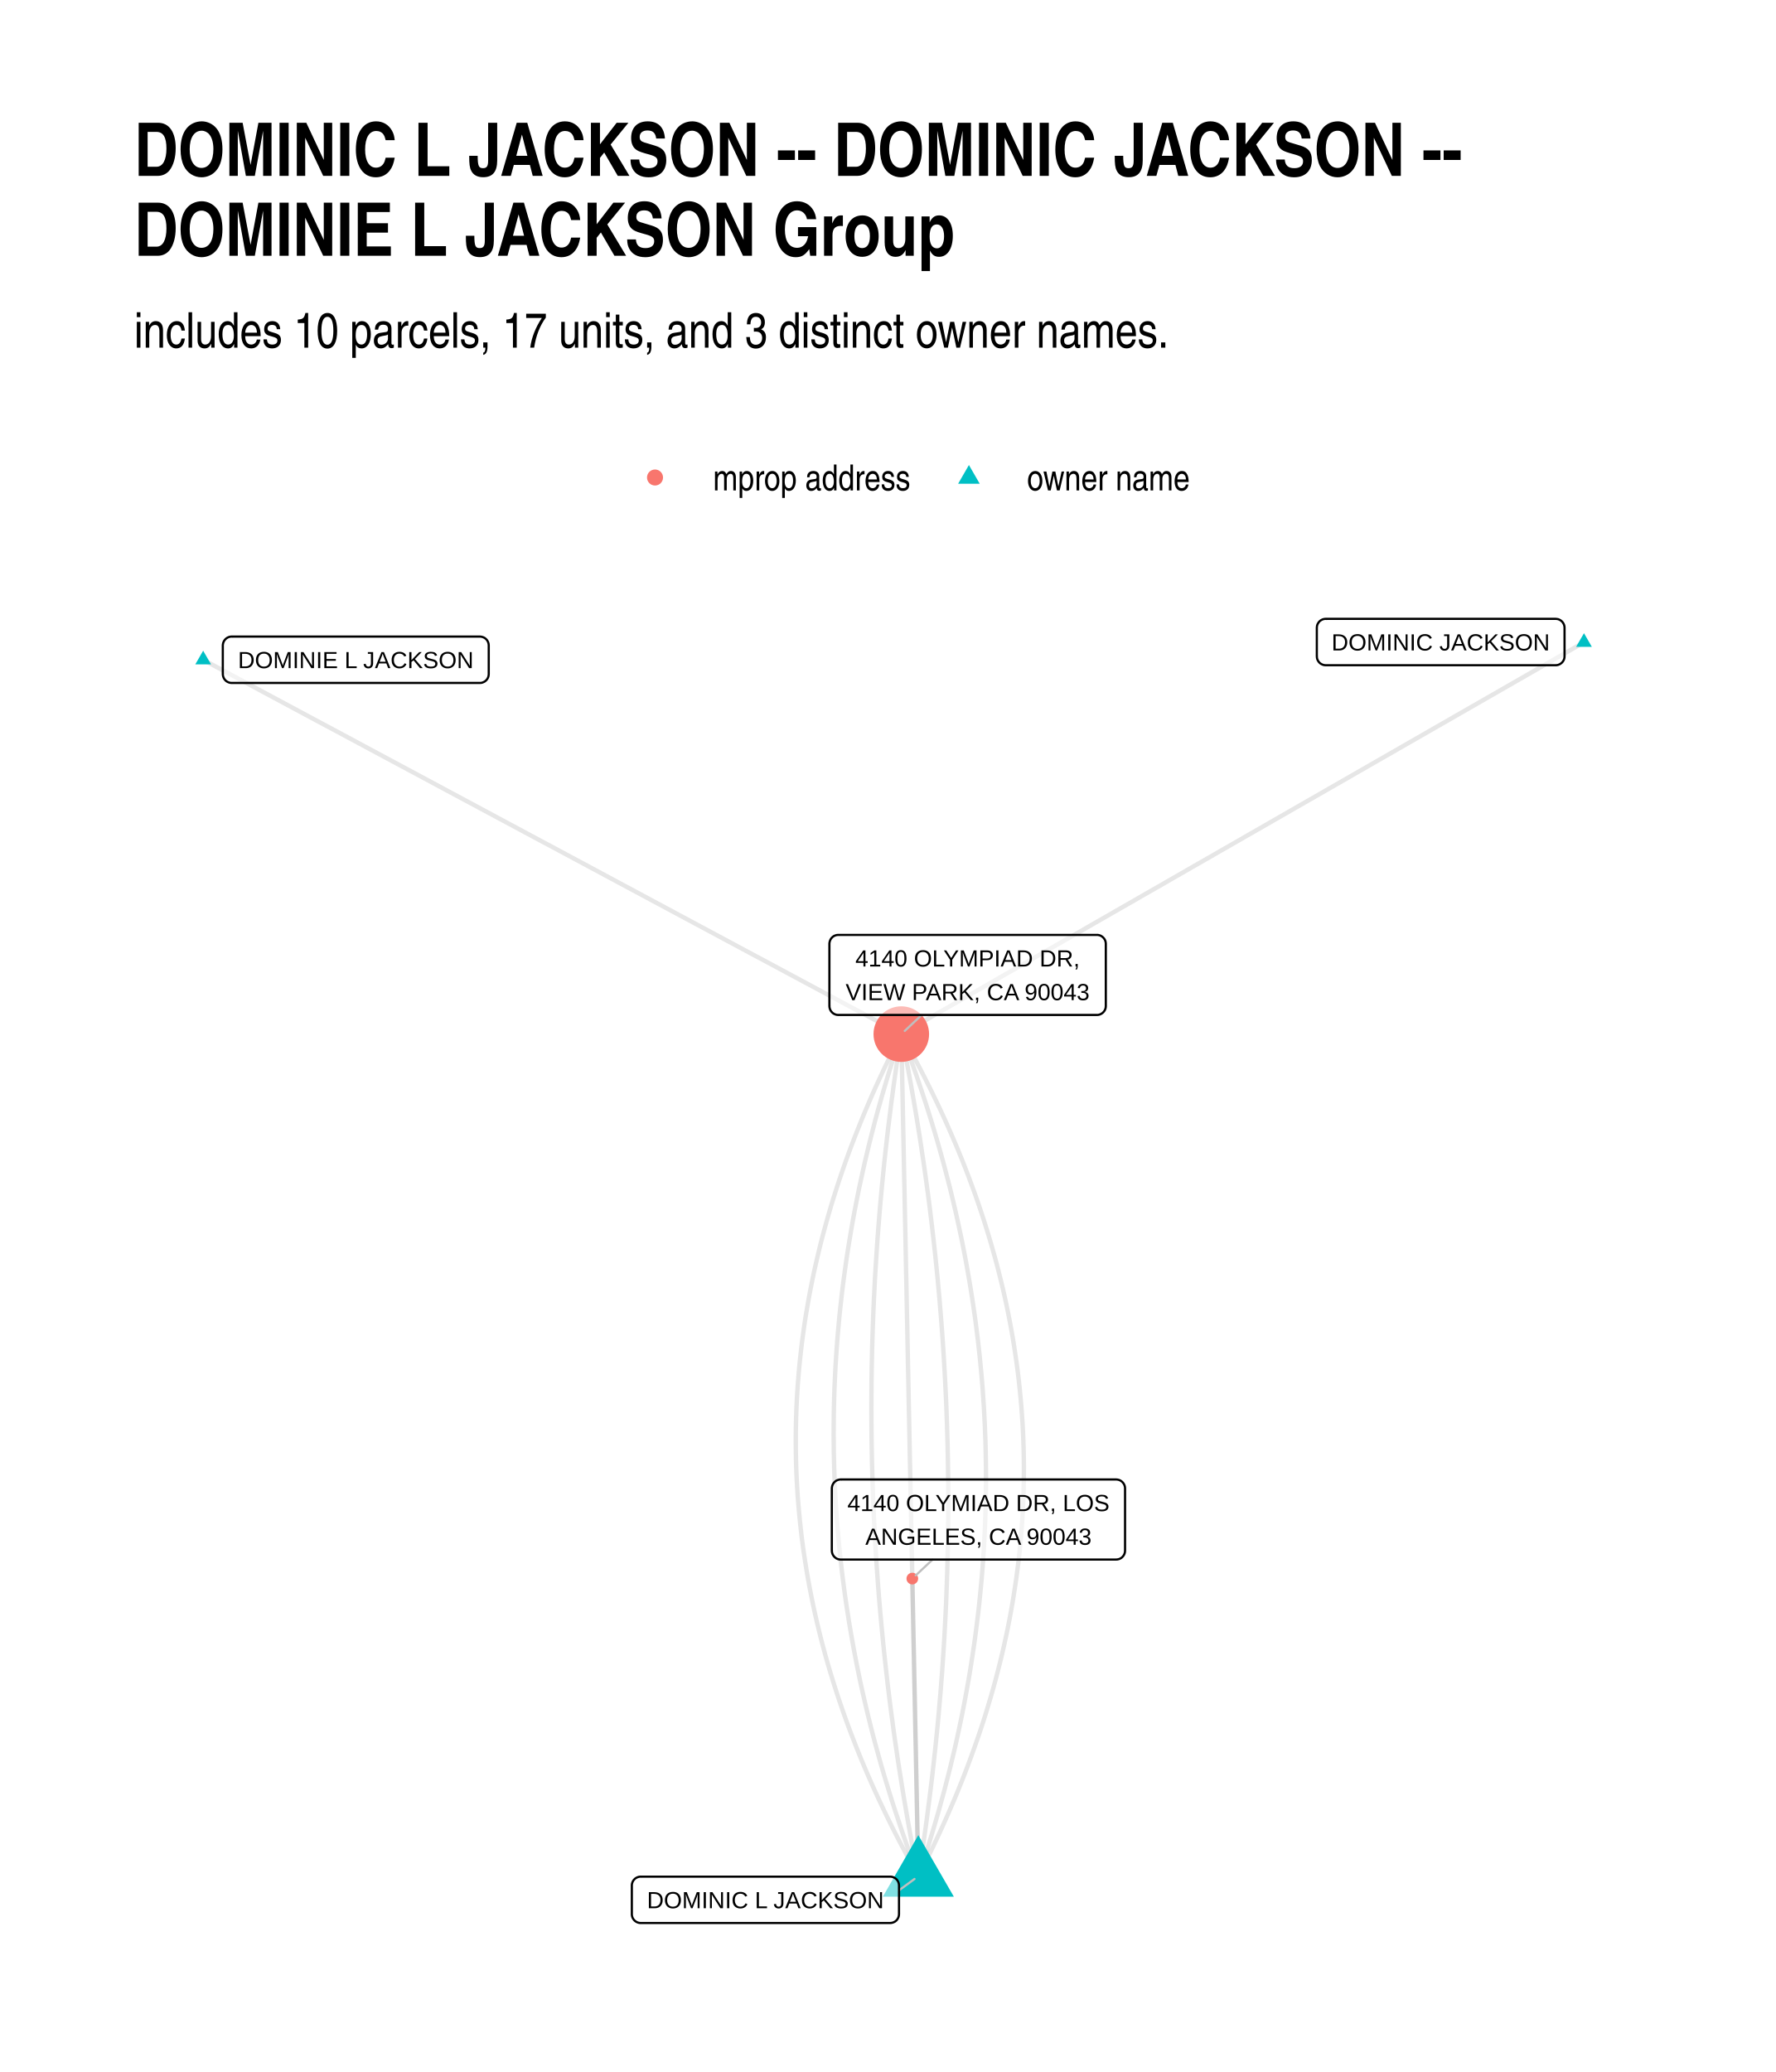
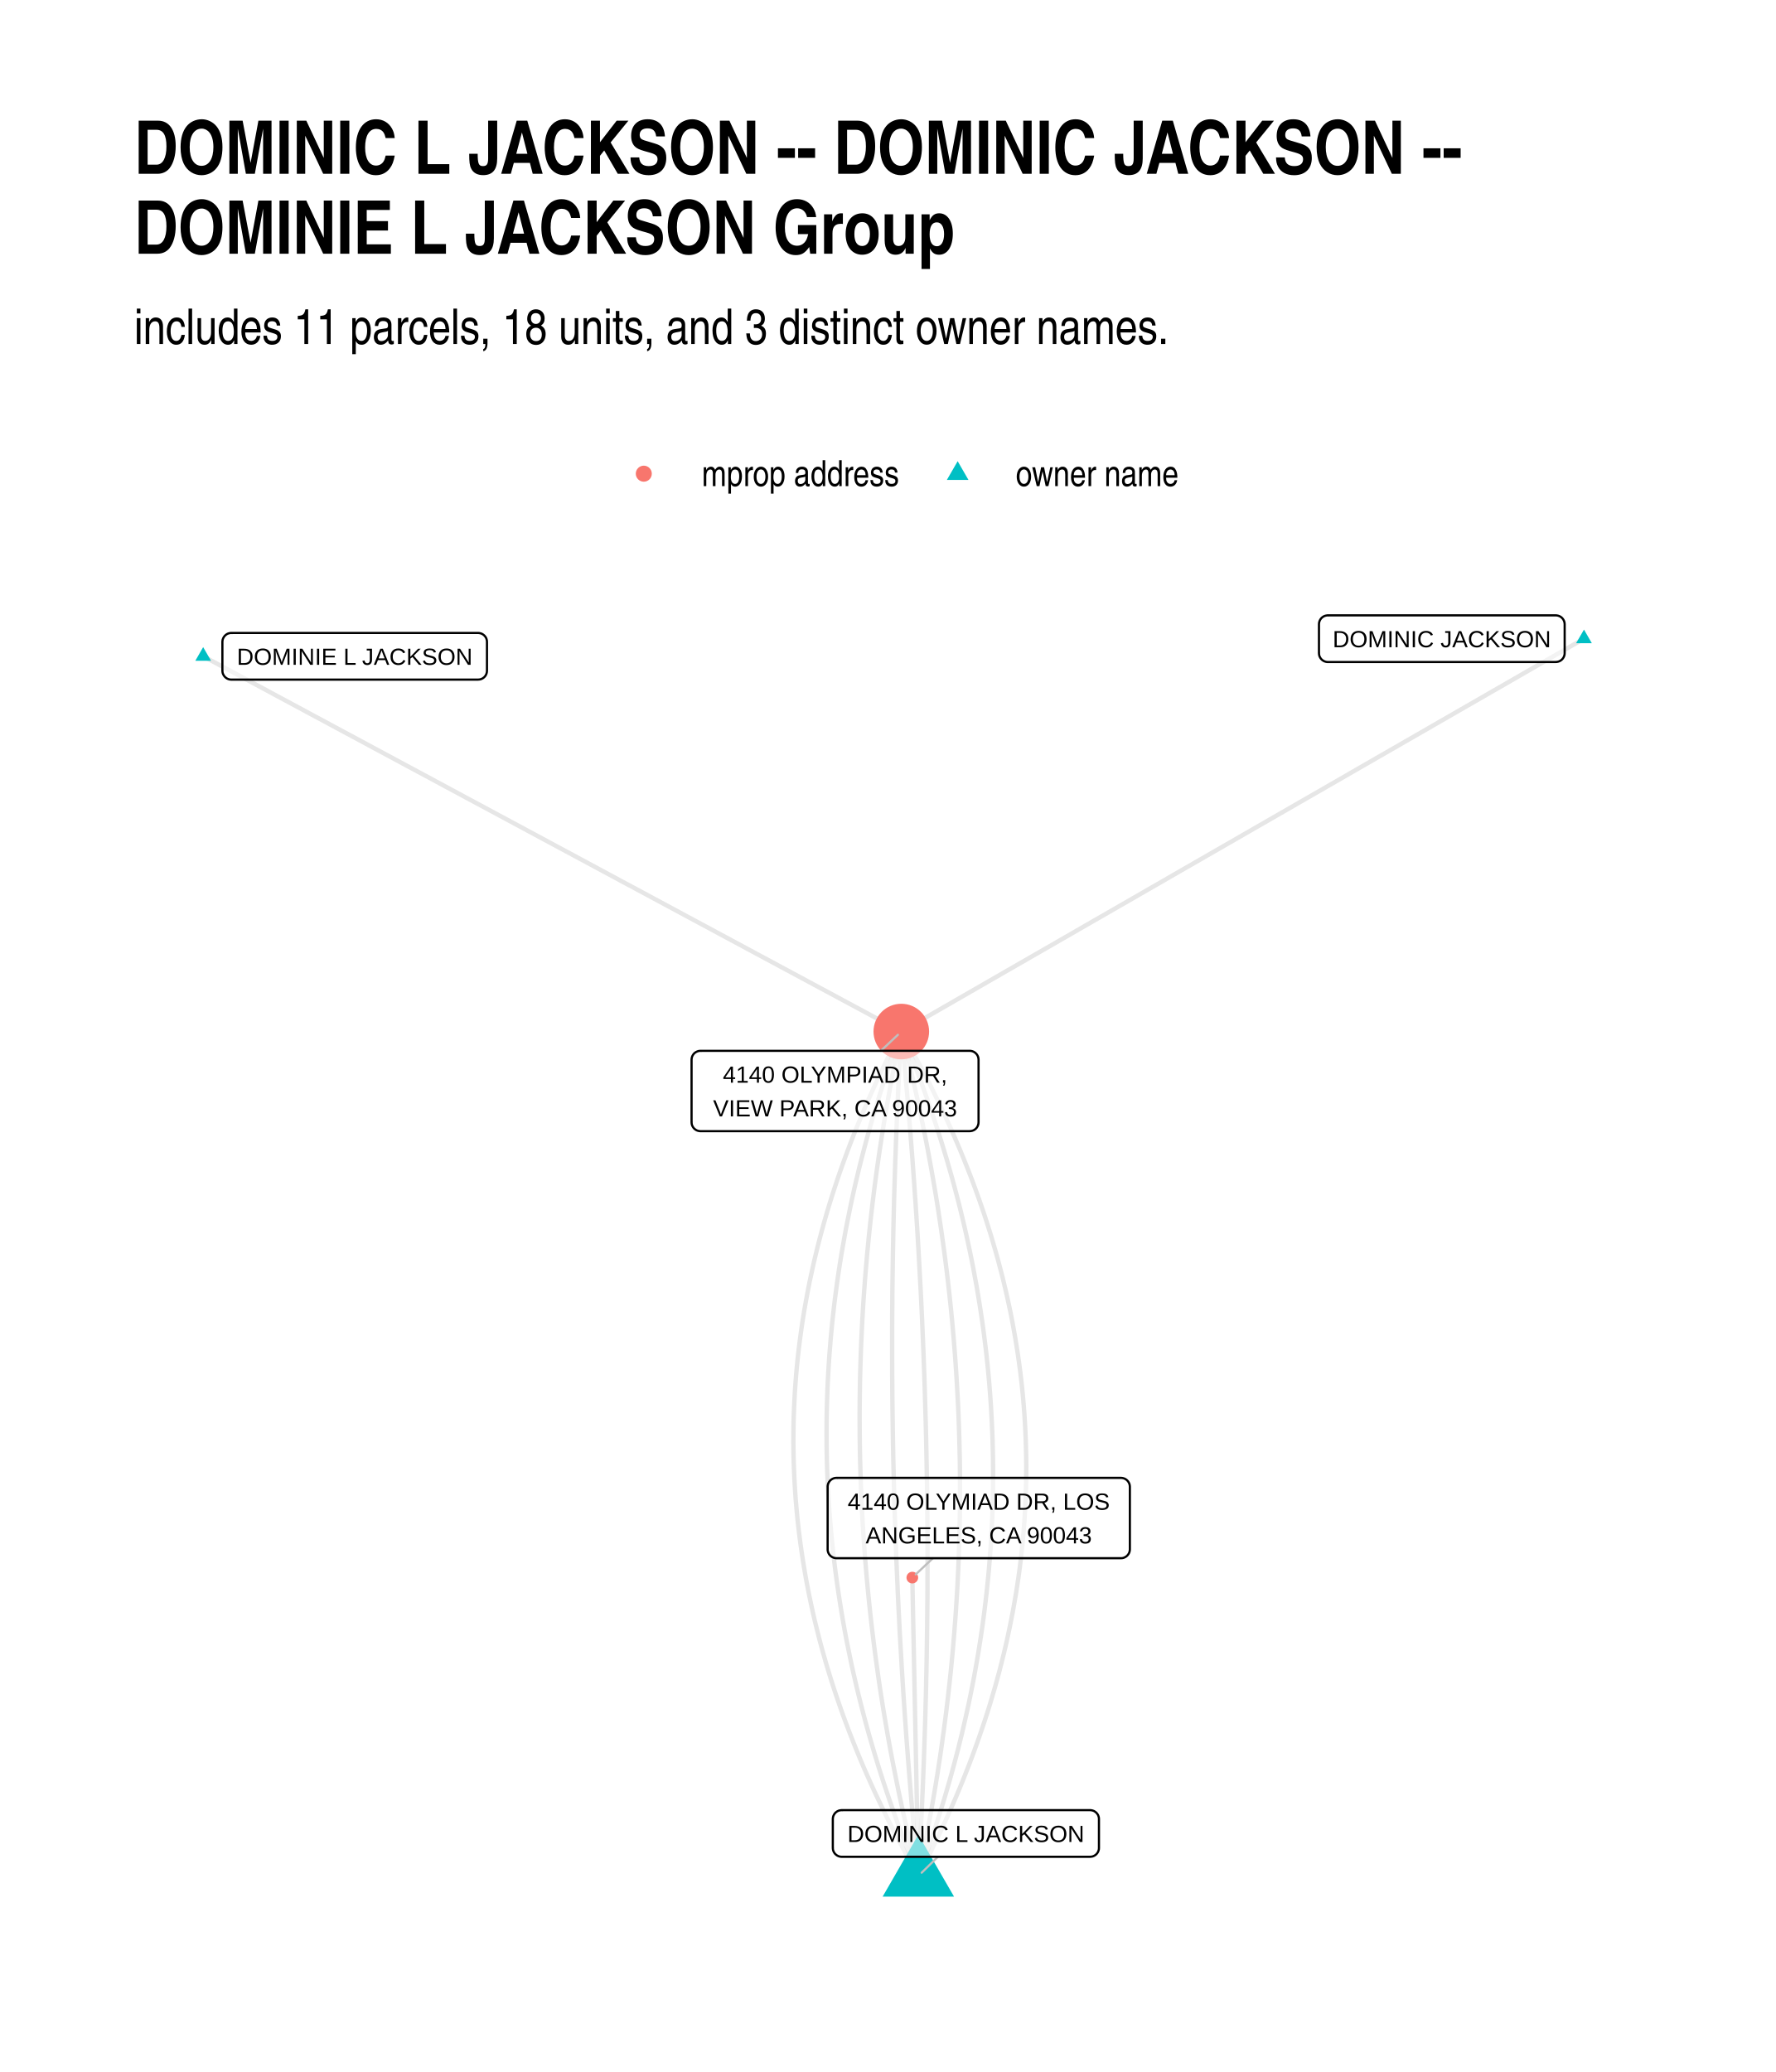
<svg xmlns="http://www.w3.org/2000/svg" width="576" height="672" class="svglite" viewBox="0 0 432 504">
  <defs>
-     <style>.svglite line,.svglite polyline,.svglite polygon,.svglite path,.svglite circle{fill:none;stroke:#000000;stroke-linecap:round;stroke-linejoin:round;stroke-miterlimit:10.00}</style>
+     <style>.svglite line,.svglite polyline,.svglite polygon,.svglite path,.svglite circle{fill:none;stroke:#000000;stroke-linecap:round;stroke-linejoin:round;stroke-miterlimit:10.00}.svglite text{white-space:pre}</style>
  </defs>
  <rect width="100%" height="100%" style="stroke-linecap:round;stroke-linejoin:round;stroke-miterlimit:10.00;stroke:none;fill:#FFFFFF" />
  <defs>
    <clipPath id="cpMC4wMHw0MzIuMDB8MC4wMHw1MDQuMDA=">
      <path d="M0 0h432v504H0z" />
    </clipPath>
  </defs>
  <g clip-path="url(#cpMC4wMHw0MzIuMDB8MC4wMHw1MDQuMDA=)">
    <path d="M0 0h432v504H0z" style="stroke-width:1.07;stroke:none;fill:#FFFFFF" />
  </g>
  <defs>
-     <clipPath id="cpMzIuNjN8NDAyLjExfDE0MS4yMnw0NzEuMzc=">
-       <path d="M32.63 141.22h369.48v330.15H32.63z" />
+     <clipPath id="cpMzIuNjN8NDAyLjExfDE0MC4zMHw0NzEuMzc=">
+       <path d="M32.63 140.3h369.48v331.07H32.63z" />
    </clipPath>
  </defs>
-   <g clip-path="url(#cpMzIuNjN8NDAyLjExfDE0MS4yMnw0NzEuMzc=)">
-     <path d="m385.32 156.23-1.68.96-1.68.97-1.67.96-1.68.96-1.68.96-1.68.97-1.67.96-1.68.96-1.68.97-1.68.96-1.67.96-1.68.96-1.68.97-1.68.96-1.67.96-1.68.96-1.68.97-1.68.96-1.67.96-1.68.97-1.68.96-1.68.96-1.67.96-1.68.97-1.68.96-1.68.96-1.67.96-1.68.97-1.68.96-1.68.96-1.67.96-1.68.97-1.68.96-1.67.96-1.68.97-1.68.96-1.68.96-1.67.96-1.68.97-1.68.96-1.68.96-1.67.96-1.68.97-1.68.96-1.68.96-1.67.97-1.68.96-1.68.96-1.68.96-1.67.97-1.68.96-1.68.96-1.68.96-1.67.97-1.68.96-1.68.96-1.68.96-1.67.97-1.68.96-1.68.96-1.67.97-1.68.96-1.68.96-1.68.96-1.67.97-1.68.96-1.68.96-1.68.96-1.67.97-1.68.96-1.68.96-1.68.97-1.67.96-1.68.96-1.68.96-1.68.97-1.67.96-1.68.96-1.68.96-1.68.97-1.67.96-1.68.96-1.68.97-1.68.96-1.67.96-1.68.96-1.68.97-1.68.96-1.67.96-1.68.96-1.68.97-1.67.96-1.68.96-1.68.96-1.68.97-1.67.96-1.68.96-1.68.97-1.68.96m4.14 204.83 1.07-2.09 1.04-2.08 1.03-2.08.99-2.08.98-2.09.95-2.08.93-2.08.91-2.08.89-2.08.86-2.08.84-2.08.82-2.08.79-2.08.77-2.08.75-2.08.73-2.08.71-2.08.68-2.07.66-2.08.63-2.08.62-2.08.59-2.07.57-2.08.54-2.08.53-2.07.5-2.08.48-2.08.45-2.07.44-2.08.41-2.07.38-2.07.37-2.08.34-2.07.32-2.08.3-2.07.27-2.07.26-2.07.23-2.08.2-2.07.19-2.07.16-2.07.14-2.07.12-2.08.09-2.07.07-2.07.05-2.07.02-2.07.01-2.07-.02-2.06-.04-2.07-.07-2.07-.08-2.07-.11-2.07-.14-2.07-.15-2.06-.18-2.07-.2-2.07-.22-2.07-.25-2.06-.26-2.07-.3-2.06-.31-2.07-.33-2.06-.36-2.07-.38-2.06-.41-2.07-.42-2.06-.45-2.07-.47-2.06-.5-2.06-.52-2.07-.53-2.06-.57-2.06-.58-2.06-.61-2.06-.63-2.07-.65-2.06-.68-2.06-.69-2.06-.72-2.06-.75-2.06-.76-2.06-.79-2.06-.81-2.06-.83-2.06-.86-2.06-.88-2.05-.9-2.06-.92-2.06-.95-2.06-.97-2.05-.99-2.06-1.02-2.06-1.03-2.05-1.06-2.06-1.08-2.06-1.11-2.05-1.13-2.06-1.15-2.05M49.42 160.49l1.72.92 1.71.92 1.72.92 1.71.92 1.72.92 1.72.92 1.71.92 1.72.92 1.71.92 1.72.92 1.71.92 1.72.92 1.71.92 1.72.92 1.71.92 1.72.92 1.72.92 1.71.91 1.72.92 1.71.92 1.72.92 1.71.92 1.72.92 1.71.92 1.72.92 1.71.92 1.72.92 1.72.92 1.71.92 1.72.92 1.71.92 1.72.92 1.71.92 1.72.92 1.71.92 1.72.92 1.71.92 1.72.92 1.72.92 1.71.92 1.72.92 1.71.92 1.72.92 1.71.92 1.72.92 1.71.92 1.72.92 1.71.92 1.72.91 1.72.92 1.71.92 1.72.92 1.71.92 1.72.92 1.71.92 1.72.92 1.71.92 1.72.92 1.71.92 1.72.92 1.72.92 1.71.92 1.72.92 1.71.92 1.72.92 1.71.92 1.72.92 1.71.92 1.72.92 1.71.92 1.72.92 1.72.92 1.71.92 1.72.92 1.71.92 1.72.92 1.71.92 1.72.92 1.71.91 1.72.92 1.72.92 1.71.92 1.72.92 1.71.92 1.72.92 1.71.92 1.72.92 1.71.92 1.72.92 1.71.92 1.72.92 1.72.92 1.71.92 1.72.92 1.71.92 1.72.92 1.71.92 1.72.92 1.71.92" style="stroke-width:1.07;stroke:#000000;stroke-opacity:0.10;stroke-linecap:butt" />
-     <path d="m223.39 456.37.7-2.08.68-2.08.67-2.08.65-2.08.64-2.07.62-2.08.61-2.08.59-2.08.57-2.07.57-2.08.54-2.08.53-2.07.52-2.08.5-2.07.49-2.08.47-2.07.45-2.08.44-2.08.43-2.07.41-2.07.39-2.08.38-2.07.37-2.08.35-2.07.33-2.08.32-2.07.31-2.07.29-2.08.27-2.07.26-2.07.25-2.07.23-2.08.21-2.07.2-2.07.19-2.07.17-2.07.15-2.08.14-2.07.12-2.07.11-2.07.1-2.07.07-2.07.07-2.07.05-2.07.03-2.07.02-2.07v-2.07l-.01-2.07-.03-2.07-.04-2.07-.05-2.07-.08-2.06-.08-2.07-.11-2.07-.11-2.07-.14-2.07-.14-2.06-.16-2.07-.18-2.07-.2-2.07-.2-2.06-.23-2.07-.23-2.07-.26-2.06-.26-2.07-.29-2.06-.3-2.07-.31-2.07-.33-2.06-.34-2.07-.36-2.06-.37-2.07-.39-2.06-.4-2.06-.42-2.07-.44-2.06-.45-2.07-.46-2.06-.48-2.06-.49-2.07-.51-2.06-.53-2.06-.54-2.07-.55-2.06-.57-2.06-.58-2.06-.6-2.06-.62-2.07-.63-2.06-.64-2.06-.66-2.06-.68-2.06-.69-2.06-.7-2.06-.72-2.06-.74-2.06-.75-2.06-.77-2.06-.78-2.06" style="stroke-width:1.07;stroke:#000000;stroke-opacity:0.10;stroke-linecap:butt" />
-     <path d="m223.39 456.37-.01-.74-.02-.73-.01-.73-.02-.73-.01-.73-.01-.73-.02-.73-.01-.73-.02-.73-.01-.74-.02-.73-.01-.73-.02-.73-.01-.73-.02-.73-.01-.73-.02-.73-.01-.73-.02-.74-.01-.73-.02-.73-.01-.73-.02-.73-.01-.73-.02-.73-.01-.73-.01-.73-.02-.74-.01-.73-.02-.73-.01-.73-.02-.73-.01-.73-.02-.73-.01-.73-.02-.74-.01-.73-.02-.73-.01-.73-.02-.73-.01-.73-.02-.73-.01-.73-.02-.73-.01-.74-.02-.73-.01-.73-.02-.73-.01-.73-.01-.73-.02-.73-.01-.73-.02-.73-.01-.74-.02-.73-.01-.73-.02-.73-.01-.73-.02-.73-.01-.73-.02-.73-.01-.73-.02-.74-.01-.73-.02-.73-.01-.73-.02-.73-.01-.73-.02-.73-.01-.73-.02-.73-.01-.74-.01-.73-.02-.73-.01-.73-.02-.73-.01-.73-.02-.73-.01-.73-.02-.73-.01-.74-.02-.73-.01-.73-.02-.73-.01-.73-.02-.73-.01-.73-.02-.73-.01-.73-.02-.74-.01-.73-.02-.73-.01-.73-.02-.73-.01-.73-.01-.73-.02-.73-.01-.73-.02-.74" style="stroke-width:1.07;stroke:#000000;stroke-opacity:0.10;stroke-linecap:butt" />
-     <path d="m223.39 456.37.33-2.08.32-2.07.31-2.08.31-2.07.3-2.07.29-2.07.28-2.08.27-2.07.27-2.07.26-2.08.25-2.07.25-2.07.23-2.07.23-2.08.23-2.07.21-2.07.21-2.07.2-2.08.19-2.07.18-2.07.18-2.07.17-2.07.16-2.07.16-2.08.14-2.07.14-2.07.13-2.07.13-2.07.11-2.07.11-2.07.1-2.07.1-2.07.08-2.07.08-2.07.07-2.08.07-2.07.05-2.07.05-2.07.04-2.07.04-2.07.02-2.07.02-2.07.01-2.06.01-2.07-.01-2.07-.01-2.07-.02-2.07-.03-2.07-.03-2.07-.04-2.07-.05-2.07-.06-2.07-.06-2.07-.08-2.06-.07-2.07-.09-2.07-.1-2.07-.1-2.07-.11-2.07-.12-2.06-.12-2.07-.13-2.07-.14-2.07-.15-2.07-.15-2.06-.17-2.07-.17-2.07-.17-2.06-.19-2.07-.19-2.07-.2-2.07-.21-2.06-.21-2.07-.23-2.07-.23-2.06-.24-2.07-.24-2.07-.25-2.06-.26-2.07-.27-2.06-.28-2.07-.28-2.07-.29-2.06-.3-2.07-.31-2.06-.31-2.07-.32-2.06-.33-2.07-.33-2.06-.35-2.07-.35-2.06-.36-2.07-.36-2.06-.38-2.07-.38-2.06-.39-2.07-.39-2.06-.41-2.07-.41-2.06" style="stroke-width:1.07;stroke:#000000;stroke-opacity:0.10;stroke-linecap:butt" />
-     <path d="m223.39 456.37-.04-2.07-.04-2.07-.04-2.07-.04-2.07-.05-2.07-.04-2.07-.04-2.07-.04-2.07-.04-2.07-.04-2.06-.05-2.07-.04-2.07-.04-2.07-.04-2.07-.04-2.07-.05-2.07-.04-2.07-.04-2.07-.04-2.06-.04-2.07-.04-2.07-.05-2.07-.04-2.07-.04-2.07-.04-2.07-.04-2.07-.05-2.07-.04-2.07-.04-2.06-.04-2.07-.04-2.07-.04-2.07-.05-2.07-.04-2.07-.04-2.07-.04-2.07-.04-2.07-.05-2.06-.04-2.07-.04-2.07-.04-2.07-.04-2.07-.04-2.07-.05-2.07-.04-2.07-.04-2.07-.04-2.07-.04-2.06-.05-2.07-.04-2.07-.04-2.07-.04-2.07-.04-2.07-.04-2.07-.05-2.07-.04-2.07-.04-2.07-.04-2.06-.04-2.07-.05-2.07-.04-2.07-.04-2.07-.04-2.07-.04-2.07-.04-2.07-.05-2.07-.04-2.06-.04-2.07-.04-2.07-.04-2.07-.05-2.07-.04-2.07-.04-2.07-.04-2.07-.04-2.07-.04-2.07-.05-2.06-.04-2.07-.04-2.07-.04-2.07-.04-2.07-.05-2.07-.04-2.07-.04-2.07-.04-2.07-.04-2.07-.04-2.06-.05-2.07-.04-2.07-.04-2.07-.04-2.07-.04-2.07-.05-2.07-.04-2.07-.04-2.07-.04-2.06-.04-2.07-.04-2.07-.05-2.07" style="stroke-width:1.07;stroke:#000000;stroke-opacity:0.10;stroke-linecap:butt" />
-     <path d="m223.39 456.37-.41-2.07-.4-2.06-.4-2.07-.39-2.06-.38-2.07-.37-2.06-.37-2.07-.35-2.06-.36-2.07-.34-2.06-.33-2.07-.33-2.06-.32-2.07-.32-2.06-.3-2.07-.3-2.06-.29-2.07-.28-2.07-.28-2.06-.27-2.07-.26-2.06-.25-2.07-.25-2.07-.23-2.06-.23-2.07-.23-2.07-.21-2.06-.21-2.07-.2-2.07-.19-2.06-.19-2.07-.18-2.07-.17-2.07-.16-2.06-.15-2.07-.15-2.07-.14-2.07-.13-2.06-.13-2.07-.11-2.07-.11-2.07-.11-2.07-.09-2.06-.09-2.07-.08-2.07-.07-2.07-.06-2.07-.06-2.07-.05-2.07-.04-2.07-.04-2.06-.02-2.07-.02-2.07-.01-2.07-.01-2.07.01-2.07.01-2.07.01-2.07.03-2.07.03-2.07.05-2.07.04-2.07.06-2.07.06-2.07.08-2.07.07-2.07.09-2.07.09-2.07.11-2.07.1-2.07.12-2.08.13-2.07.13-2.07.14-2.07.14-2.07.16-2.07.16-2.07.17-2.08.17-2.07.19-2.07.19-2.07.2-2.07.21-2.07.21-2.08.22-2.07.23-2.07.24-2.07.24-2.08.26-2.07.26-2.07.26-2.08.28-2.07.28-2.07.29-2.07.3-2.08.3-2.07.32-2.07.32-2.08.32-2.07" style="stroke-width:1.07;stroke:#000000;stroke-opacity:0.10;stroke-linecap:butt" />
-     <path d="m223.39 456.37-.78-2.06-.76-2.06-.75-2.06-.74-2.06-.72-2.06-.7-2.06-.69-2.07-.68-2.06-.66-2.06-.64-2.06-.63-2.06-.62-2.06-.6-2.06-.58-2.07-.57-2.06-.56-2.06-.54-2.06-.52-2.07-.51-2.06-.49-2.06-.48-2.07-.47-2.06-.45-2.06-.43-2.07-.42-2.06-.4-2.07-.39-2.06-.37-2.07-.36-2.06-.35-2.07-.32-2.06-.32-2.07-.3-2.06-.28-2.07-.27-2.06-.25-2.07-.24-2.07-.22-2.06-.21-2.07-.19-2.07-.18-2.06-.16-2.07-.15-2.07-.13-2.07-.12-2.07-.1-2.06-.09-2.07-.07-2.07-.05-2.07-.05-2.07-.02-2.07-.02-2.07.01-2.07.02-2.07.03-2.07.05-2.07.06-2.07.08-2.07.1-2.07.1-2.07.13-2.07.14-2.07.15-2.07.17-2.07.19-2.08.19-2.07.22-2.07.23-2.07.24-2.07.26-2.08.28-2.07.29-2.07.3-2.08.32-2.07.34-2.07.35-2.08.36-2.07.38-2.08.4-2.07.41-2.08.42-2.07.45-2.08.45-2.07.47-2.08.49-2.07.5-2.08.52-2.07.53-2.08.54-2.08.56-2.07.58-2.08.59-2.08.61-2.07.62-2.08.64-2.08.65-2.08.66-2.08.69-2.07.69-2.08" style="stroke-width:1.07;stroke:#000000;stroke-opacity:0.10;stroke-linecap:butt" />
-     <path d="m223.39 456.37-1.15-2.06-1.12-2.05-1.11-2.06-1.08-2.06-1.06-2.05-1.04-2.06-1.01-2.05-.99-2.06-.97-2.06-.95-2.06-.92-2.05-.9-2.06-.88-2.06-.86-2.06-.83-2.06-.81-2.06-.79-2.06-.77-2.06-.74-2.06-.72-2.06-.7-2.06-.67-2.06-.65-2.06-.63-2.06-.61-2.06-.59-2.07-.56-2.06-.54-2.06-.51-2.06-.5-2.07-.47-2.06-.45-2.06-.42-2.07-.41-2.06-.38-2.07-.36-2.06-.33-2.07-.32-2.06-.29-2.07-.27-2.06-.24-2.07-.22-2.07-.2-2.06-.18-2.07-.16-2.07-.13-2.07-.11-2.07-.09-2.06-.06-2.07-.04-2.07-.02-2.07v-2.07l.03-2.07.05-2.07.07-2.07.09-2.07.12-2.07.14-2.07.16-2.07.18-2.08.21-2.07.23-2.07.25-2.07.28-2.08.29-2.07.32-2.07.35-2.08.36-2.07.39-2.08.41-2.07.43-2.08.46-2.07.48-2.08.5-2.07.52-2.08.55-2.07.57-2.08.59-2.08.61-2.08.64-2.07.66-2.08.68-2.08.71-2.08.72-2.08.75-2.08.77-2.07.8-2.08.82-2.08.84-2.08.86-2.08.89-2.09.9-2.08.93-2.08.96-2.08.97-2.08 1-2.08 1.02-2.09 1.05-2.08 1.06-2.08" style="stroke-width:1.07;stroke:#000000;stroke-opacity:0.10;stroke-linecap:butt" />
-     <path d="m385.32 154.02 1.91 3.32h-3.83zM223.39 446.39l8.64 14.96h-17.27zM49.42 158.28l1.92 3.32h-3.83z" style="stroke-width:0.71;stroke:none;fill:#00BFC4" />
-     <circle cx="219.25" cy="251.54" r="6.76" style="stroke-width:0.71;stroke:none;fill:#F8766D" />
-     <circle cx="221.93" cy="383.98" r="1.42" style="stroke-width:0.71;stroke:none;fill:#F8766D" />
-     <path d="m218.69 459.81 3.77-2.76m1.75-210.17-4.12 3.88m6.78 128.59-4.11 3.85" style="stroke-width:0.53;stroke:#BFBFBF" />
-     <path d="M322.49 161.81h55.94-.09l.35-.01.34-.07.32-.13.3-.17.27-.22.23-.26.19-.29.14-.32.08-.34.03-.35h0v-6.96h0l-.03-.35-.08-.33-.14-.32-.19-.3-.23-.26-.27-.22-.3-.17-.32-.13-.34-.06-.26-.02h-55.94l.26.02-.35-.02-.34.04-.34.1-.31.15-.29.2-.25.24-.2.28-.17.3-.11.33-.05.35-.01.17v6.96l.01-.17v.35l.05.34.11.33.17.31.2.27.25.25.29.19.31.15.34.1.34.04z" style="stroke-width:0.53;fill:#FFFFFF;fill-opacity:0.50" />
-     <text x="350.46" y="158.21" lengthAdjust="spacingAndGlyphs" style="font-size:5.69px;font-family:Arial" text-anchor="middle" textLength="53.06">DOMINIC JACKSON</text>
-     <path d="M155.86 467.76h60.67-.08l.34-.02.34-.07.33-.12.3-.17.27-.22.23-.26.18-.3.14-.32.08-.33.03-.35h0v-6.96h0l-.03-.35-.08-.34-.14-.32-.18-.29-.23-.26-.27-.22-.3-.17-.33-.13-.34-.07-.26-.01h-60.67l.26.01-.35-.01-.34.04-.34.1-.31.15-.29.19-.25.25-.21.27-.16.31-.11.33-.06.34v7.14-.17.34l.06.35.11.33.16.3.21.28.25.24.29.2.31.15.34.1.34.04z" style="stroke-width:0.53;fill:#FFFFFF;fill-opacity:0.50" />
-     <text x="186.2" y="464.16" lengthAdjust="spacingAndGlyphs" style="font-size:5.69px;font-family:Arial" text-anchor="middle" textLength="57.79">DOMINIC L JACKSON</text>
-     <path d="M56.36 166.12h60.37-.09l.35-.01.34-.07.32-.13.31-.17.26-.22.24-.26.18-.29.14-.32.08-.34.03-.35h0V157h0l-.03-.35-.08-.33-.14-.32-.18-.3-.24-.26-.26-.22-.31-.17-.32-.12-.34-.07-.26-.02H56.36l.26.02-.34-.02-.35.04-.33.1-.32.15-.28.2-.25.24-.21.28-.16.3-.11.33-.06.35-.01.17v6.96l.01-.17v.35l.06.34.11.33.16.31.21.28.25.24.28.19.32.15.33.1.35.04z" style="stroke-width:0.53;fill:#FFFFFF;fill-opacity:0.50" />
-     <text x="86.55" y="162.52" lengthAdjust="spacingAndGlyphs" style="font-size:5.69px;font-family:Arial" text-anchor="middle" textLength="57.48">DOMINIE L JACKSON</text>
-     <path d="M203.92 246.88h62.92-.09l.35-.01.34-.07.32-.13.3-.17.27-.22.23-.26.19-.29.14-.32.08-.34.03-.35h0v-15.15h0l-.03-.35-.08-.34-.14-.32-.19-.29-.23-.26-.27-.22-.3-.18-.32-.12-.34-.07-.26-.01h-62.92l.26.01-.34-.01-.35.04-.33.1-.32.14-.28.2-.25.24-.21.28-.16.31-.11.33-.06.34-.01.18v15.15l.01-.17v.35l.06.34.11.33.16.31.21.27.25.25.28.19.32.15.33.1.35.04z" style="stroke-width:0.53;fill:#FFFFFF;fill-opacity:0.50" />
-     <text x="235.38" y="235.09" lengthAdjust="spacingAndGlyphs" style="font-size:5.69px;font-family:Arial" text-anchor="middle" textLength="54.96">4140 OLYMPIAD DR,</text>
-     <text x="235.38" y="243.28" lengthAdjust="spacingAndGlyphs" style="font-size:5.69px;font-family:Arial" text-anchor="middle" textLength="60.03">VIEW PARK, CA 90043</text>
-     <path d="M204.51 379.35h67.01-.09l.35-.02.34-.07.32-.12.31-.17.26-.22.23-.26.19-.3.14-.32.08-.33.03-.35h0v-15.16h0l-.03-.34-.08-.34-.14-.32-.19-.29-.23-.26-.26-.22-.31-.18-.32-.12-.34-.07-.26-.02h-67.01l.27.02-.35-.02-.35.05-.33.09-.32.15-.28.2-.25.24-.21.28-.16.31-.11.33-.06.34-.01.17v15.16l.01-.17v.34l.06.35.11.33.16.3.21.28.25.24.28.2.32.15.33.1.35.04z" style="stroke-width:0.53;fill:#FFFFFF;fill-opacity:0.50" />
-     <text x="238.02" y="367.56" lengthAdjust="spacingAndGlyphs" style="font-size:5.69px;font-family:Arial" text-anchor="middle" textLength="64.12">4140 OLYMIAD DR, LOS</text>
-     <text x="238.02" y="375.75" lengthAdjust="spacingAndGlyphs" style="font-size:5.69px;font-family:Arial" text-anchor="middle" textLength="55.3">ANGELES, CA 90043</text>
+   <g clip-path="url(#cpMzIuNjN8NDAyLjExfDE0MC4zMHw0NzEuMzc=)">
+     <path d="m385.32 155.35-1.68.97-1.68.96-1.67.97-1.68.96-1.68.97-1.68.96-1.67.97-1.68.96-1.68.97-1.68.97-1.67.96-1.68.97-1.68.96-1.68.97-1.67.96-1.68.97-1.68.96-1.68.97-1.67.96-1.68.97-1.68.96-1.68.97-1.67.97-1.68.96-1.68.97-1.68.96-1.67.97-1.68.96-1.68.97-1.68.96-1.67.97-1.68.96-1.68.97-1.67.96-1.68.97-1.68.97-1.68.96-1.67.97-1.68.96-1.68.97-1.68.96-1.67.97-1.68.96-1.68.97-1.68.96-1.67.97-1.68.96-1.68.97-1.68.97-1.67.96-1.68.97-1.68.96-1.68.97-1.67.96-1.68.97-1.68.96-1.68.97-1.67.96-1.68.97-1.68.96-1.67.97-1.68.97-1.68.96-1.68.97-1.67.96-1.68.97-1.68.96-1.68.97-1.67.96-1.68.97-1.68.96-1.68.97-1.67.96-1.68.97-1.68.97-1.68.96-1.67.97-1.68.96-1.68.97-1.68.96-1.67.97-1.68.96-1.68.97-1.68.96-1.67.97-1.68.96-1.68.97-1.68.97-1.67.96-1.68.97-1.68.96-1.67.97-1.68.96-1.68.97-1.68.96-1.67.97-1.68.96-1.68.97-1.68.96m4.14 205.4 1.09-2.09 1.07-2.08 1.04-2.09 1.02-2.09 1-2.09.97-2.09.96-2.08.92-2.09.91-2.09.88-2.08.86-2.09.83-2.09.82-2.08.79-2.09.76-2.08.74-2.09.72-2.08.7-2.09.68-2.08.65-2.08.62-2.09.61-2.08.58-2.08.56-2.08.53-2.09.52-2.08.49-2.08.46-2.08.44-2.08.42-2.08.4-2.08.37-2.08.36-2.08.32-2.08.31-2.08.28-2.08.26-2.08.23-2.08.21-2.07.19-2.08.17-2.08.14-2.08.12-2.07.1-2.08.07-2.08.05-2.07.03-2.08.01-2.07-.02-2.08-.05-2.07-.06-2.08-.09-2.07-.11-2.08-.13-2.07-.16-2.07-.18-2.08-.2-2.07-.23-2.07-.25-2.07-.27-2.07-.3-2.08-.32-2.07-.34-2.07-.37-2.07-.38-2.07-.41-2.07-.44-2.07-.46-2.07-.48-2.07-.5-2.07-.53-2.06-.55-2.07-.57-2.07-.6-2.07-.61-2.07-.65-2.06-.66-2.07-.69-2.07-.71-2.06-.74-2.07-.75-2.06-.78-2.07-.81-2.06-.82-2.07-.85-2.06-.88-2.07-.89-2.06-.92-2.07-.94-2.06-.97-2.06-.99-2.06-1.01-2.07-1.03-2.06-1.06-2.06-1.08-2.06-1.11-2.06-1.12-2.06-1.15-2.06-1.18-2.07m-169.83-91.3 1.72.93 1.71.92 1.72.92 1.71.92 1.72.92 1.72.93 1.71.92 1.72.92 1.71.92 1.72.93 1.71.92 1.72.92 1.71.92 1.72.92 1.71.93 1.72.92 1.72.92 1.71.92 1.72.93 1.71.92 1.72.92 1.71.92 1.72.92 1.71.93 1.72.92 1.71.92 1.72.92 1.72.93 1.71.92 1.72.92 1.71.92 1.72.92 1.71.93 1.72.92 1.71.92 1.72.92 1.71.93 1.72.92 1.72.92 1.71.92 1.72.92 1.71.93 1.72.92 1.71.92 1.72.92 1.71.93 1.72.92 1.71.92 1.72.92 1.72.93 1.71.92 1.72.92 1.71.92 1.72.92 1.71.93 1.72.92 1.71.92 1.72.92 1.71.93 1.72.92 1.72.92 1.71.92 1.72.92 1.71.93 1.72.92 1.71.92 1.72.92 1.71.93 1.72.92 1.71.92 1.72.92 1.72.92 1.71.93 1.72.92 1.71.92 1.72.92 1.71.93 1.72.92 1.71.92 1.72.92 1.72.92 1.71.93 1.72.92 1.71.92 1.72.92 1.71.93 1.72.92 1.71.92 1.72.92 1.71.92 1.72.93 1.72.92 1.71.92 1.72.92 1.71.93 1.72.92 1.71.92 1.72.92 1.71.92" style="stroke-width:1.07;stroke:#000000;stroke-opacity:0.10;stroke-linecap:butt" />
+     <path d="m223.39 456.32.77-2.08.75-2.09.73-2.08.72-2.09.7-2.08.68-2.08.67-2.09.65-2.08.64-2.08.61-2.09.61-2.08.58-2.08.57-2.09.55-2.08.54-2.08.51-2.08.51-2.08.48-2.08.47-2.09.46-2.08.43-2.08.42-2.08.41-2.08.38-2.08.37-2.08.36-2.08.33-2.08.32-2.08.31-2.08.29-2.08.27-2.07.25-2.08.24-2.08.22-2.08.21-2.08.19-2.07.17-2.08.16-2.08.14-2.08.12-2.07.11-2.08.09-2.08.07-2.07.06-2.08.04-2.07.02-2.08.01-2.08-.01-2.07-.02-2.08-.05-2.07-.05-2.07-.08-2.08-.09-2.07-.11-2.08-.12-2.07-.14-2.07-.16-2.08-.17-2.07-.19-2.07-.21-2.08-.22-2.07-.24-2.07-.26-2.07-.27-2.07-.29-2.08-.31-2.07-.32-2.07-.34-2.07-.35-2.07-.38-2.07-.38-2.07-.41-2.07-.42-2.07-.44-2.07-.45-2.07-.47-2.07-.49-2.07-.5-2.07-.52-2.07-.54-2.06-.55-2.07-.57-2.07-.59-2.07-.6-2.07-.62-2.06-.63-2.07-.66-2.07-.66-2.06-.69-2.07-.7-2.07-.72-2.06-.73-2.07-.75-2.07-.77-2.06-.79-2.07-.8-2.06-.81-2.07-.84-2.06-.85-2.07" style="stroke-width:1.07;stroke:#000000;stroke-opacity:0.10;stroke-linecap:butt" />
+     <path d="m223.39 456.32-.01-.73-.02-.73-.01-.74-.02-.73-.01-.73-.01-.74-.02-.73-.01-.73-.02-.73-.01-.74-.02-.73-.01-.73-.02-.74-.01-.73-.02-.73-.01-.74-.02-.73-.01-.73-.02-.74-.01-.73-.02-.73-.01-.74-.02-.73-.01-.73-.02-.74-.01-.73-.01-.73-.02-.74-.01-.73-.02-.73-.01-.73-.02-.74-.01-.73-.02-.73-.01-.74-.02-.73-.01-.73-.02-.74-.01-.73-.02-.73-.01-.74-.02-.73-.01-.73-.02-.74-.01-.73-.02-.73-.01-.74-.02-.73-.01-.73-.01-.73-.02-.74-.01-.73-.02-.73-.01-.74-.02-.73-.01-.73-.02-.74-.01-.73-.02-.73-.01-.74-.02-.73-.01-.73-.02-.74-.01-.73-.02-.73-.01-.74-.02-.73-.01-.73-.02-.73-.01-.74-.02-.73-.01-.73-.01-.74-.02-.73-.01-.73-.02-.74-.01-.73-.02-.73-.01-.74-.02-.73-.01-.73-.02-.74-.01-.73-.02-.73-.01-.74-.02-.73-.01-.73-.02-.74-.01-.73-.02-.73-.01-.73-.02-.74-.01-.73-.02-.73-.01-.74-.01-.73-.02-.73-.01-.74-.02-.73" style="stroke-width:1.07;stroke:#000000;stroke-opacity:0.10;stroke-linecap:butt" />
+     <path d="m223.39 456.32.45-2.08.43-2.08.42-2.08.42-2.08.4-2.08.39-2.08.39-2.08.37-2.08.36-2.08.36-2.08.34-2.08.34-2.08.32-2.08.32-2.08.3-2.08.29-2.08.29-2.07.27-2.08.27-2.08.25-2.08.25-2.08.23-2.08.23-2.08.22-2.07.2-2.08.2-2.08.18-2.08.18-2.07.16-2.08.16-2.08.15-2.08.13-2.07.13-2.08.12-2.08.1-2.07.1-2.08.09-2.08.07-2.07.07-2.08.06-2.07.04-2.08.04-2.08.03-2.07.02-2.08v-4.15l-.01-2.07-.02-2.08-.03-2.07-.05-2.08-.05-2.07-.06-2.08-.07-2.07-.08-2.08-.09-2.07-.11-2.07-.11-2.08-.12-2.07-.13-2.07-.14-2.08-.15-2.07-.16-2.07-.17-2.08-.18-2.07-.19-2.07-.2-2.08-.21-2.07-.22-2.07-.23-2.07-.24-2.08-.25-2.07-.26-2.07-.27-2.07-.28-2.07-.29-2.07-.3-2.08-.31-2.07-.31-2.07-.33-2.07-.34-2.07-.35-2.07-.36-2.07-.37-2.07-.38-2.07-.38-2.07-.4-2.07-.41-2.07-.42-2.07-.43-2.07-.43-2.07-.45-2.07-.46-2.07-.47-2.07-.47-2.07-.49-2.07-.5-2.07-.5-2.07-.52-2.07-.53-2.07" style="stroke-width:1.07;stroke:#000000;stroke-opacity:0.10;stroke-linecap:butt" />
+     <path d="m223.39 456.32.12-2.07.12-2.08.11-2.08.11-2.07.11-2.08.1-2.08.1-2.07.1-2.08.09-2.08.09-2.07.09-2.08.08-2.08.08-2.07.08-2.08.07-2.07.07-2.08.07-2.08.07-2.07.06-2.08.05-2.07.06-2.08.05-2.08.04-2.07.05-2.08.04-2.07.04-2.08.03-2.07.03-2.08.03-2.08.02-2.07.02-2.08.02-2.07.02-2.08.01-2.07v-2.08l.01-2.07v-4.15l-.01-2.08-.01-2.08-.01-2.07-.01-2.08-.02-2.07-.03-2.08-.02-2.07-.03-2.08-.03-2.07-.04-2.08-.04-2.07-.04-2.07-.04-2.08-.05-2.07-.05-2.08-.06-2.07-.06-2.08-.06-2.07-.06-2.08-.07-2.07-.07-2.08-.08-2.07-.07-2.07-.09-2.08-.08-2.07-.09-2.08-.09-2.07-.09-2.07-.1-2.08-.1-2.07-.11-2.08-.11-2.07-.11-2.07-.11-2.08-.12-2.07-.12-2.08-.12-2.07-.13-2.07-.13-2.08-.14-2.07-.13-2.07-.15-2.08-.14-2.07-.15-2.07-.15-2.08-.15-2.07-.16-2.07-.16-2.08-.16-2.07-.17-2.07-.17-2.08-.17-2.07-.18-2.07-.18-2.08-.19-2.07-.18-2.07-.19-2.07-.2-2.08-.19-2.07-.2-2.07-.21-2.08" style="stroke-width:1.07;stroke:#000000;stroke-opacity:0.10;stroke-linecap:butt" />
+     <path d="m223.39 456.32-.2-2.07-.2-2.07-.2-2.07-.19-2.08-.19-2.07-.19-2.07-.18-2.08-.18-2.07-.18-2.07-.17-2.07-.17-2.08-.17-2.07-.16-2.07-.16-2.08-.16-2.07-.16-2.07-.15-2.08-.14-2.07-.15-2.07-.14-2.08-.14-2.07-.13-2.07-.13-2.08-.13-2.07-.12-2.08-.12-2.07-.12-2.07-.12-2.08-.11-2.07-.1-2.07-.11-2.08-.1-2.07-.1-2.08-.09-2.07-.09-2.08-.09-2.07-.09-2.07-.08-2.08-.08-2.07-.07-2.08-.07-2.07-.07-2.08-.07-2.07-.06-2.07-.06-2.08-.05-2.07-.05-2.08-.05-2.07-.05-2.08-.04-2.07-.04-2.08-.03-2.07-.03-2.08-.03-2.07-.03-2.08-.02-2.07-.02-2.08-.01-2.07-.02-2.08v-2.07l-.01-2.08v-6.22l.01-2.08.01-2.07.02-2.08.01-2.07.02-2.08.03-2.08.03-2.07.03-2.08.03-2.07.04-2.08.04-2.07.04-2.08.05-2.08.05-2.07.05-2.08.06-2.07.06-2.08.07-2.08.06-2.07.07-2.08.08-2.07.07-2.08.08-2.08.09-2.07.08-2.08.09-2.08.1-2.07.09-2.08.1-2.08.11-2.07.1-2.08.11-2.08.12-2.07.11-2.08.12-2.08" style="stroke-width:1.07;stroke:#000000;stroke-opacity:0.10;stroke-linecap:butt" />
+     <path d="m223.39 456.32-.52-2.06-.52-2.07-.51-2.07-.49-2.07-.49-2.07-.48-2.07-.46-2.07-.46-2.07-.45-2.07-.44-2.07-.42-2.07-.42-2.07-.41-2.07-.4-2.07-.39-2.07-.38-2.07-.36-2.07-.36-2.07-.35-2.07-.34-2.07-.33-2.07-.32-2.07-.31-2.08-.29-2.07-.29-2.07-.28-2.07-.27-2.07-.26-2.07-.25-2.08-.24-2.07-.23-2.07-.22-2.07-.21-2.08-.2-2.07-.19-2.07-.18-2.07-.17-2.08-.16-2.07-.15-2.07-.14-2.08-.14-2.07-.12-2.07-.11-2.08-.1-2.07-.09-2.08-.08-2.07-.07-2.08-.06-2.07-.06-2.07-.04-2.08-.03-2.07-.02-2.08-.01-2.07-.01-2.08.01-2.07.02-2.08.03-2.08.03-2.07.05-2.08.06-2.07.07-2.08.07-2.08.09-2.07.1-2.08.1-2.08.12-2.07.12-2.08.14-2.08.15-2.07.15-2.08.17-2.08.18-2.08.18-2.07.2-2.08.2-2.08.22-2.08.22-2.07.24-2.08.24-2.08.26-2.08.26-2.08.28-2.08.28-2.08.3-2.07.3-2.08.32-2.08.32-2.08.33-2.08.35-2.08.35-2.08.37-2.08.37-2.08.38-2.08.4-2.08.4-2.08.41-2.08.43-2.08.43-2.08.44-2.09" style="stroke-width:1.07;stroke:#000000;stroke-opacity:0.10;stroke-linecap:butt" />
+     <path d="m223.39 456.32-.85-2.06-.83-2.07-.82-2.06-.8-2.07-.78-2.06-.77-2.07-.75-2.06-.73-2.07-.72-2.06-.7-2.07-.69-2.07-.67-2.06-.65-2.07-.63-2.07-.62-2.07-.6-2.06-.59-2.07-.57-2.07-.55-2.07-.54-2.07-.52-2.06-.5-2.07-.49-2.07-.47-2.07-.46-2.07-.43-2.07-.42-2.07-.41-2.07-.39-2.07-.37-2.07-.35-2.07-.34-2.07-.32-2.07-.31-2.08-.29-2.07-.27-2.07-.26-2.07-.24-2.07-.22-2.08-.21-2.07-.19-2.07-.17-2.07-.16-2.08-.14-2.07-.12-2.07-.11-2.08-.09-2.07-.08-2.08-.06-2.07-.04-2.08-.02-2.07-.01-2.08.01-2.07.02-2.08.04-2.07.06-2.08.07-2.08.09-2.07.11-2.08.12-2.08.14-2.07.16-2.08.17-2.08.19-2.07.2-2.08.23-2.08.23-2.08.26-2.08.27-2.08.29-2.08.3-2.07.32-2.08.34-2.08.36-2.08.37-2.08.38-2.08.41-2.08.42-2.08.43-2.08.46-2.09.46-2.08.49-2.08.5-2.08.52-2.08.54-2.08.55-2.09.57-2.08.58-2.08.6-2.08.62-2.09.64-2.08.65-2.08.66-2.09.69-2.08.7-2.09.71-2.08.74-2.09.75-2.08.76-2.09" style="stroke-width:1.07;stroke:#000000;stroke-opacity:0.10;stroke-linecap:butt" />
+     <path d="m223.39 456.32-1.17-2.06-1.15-2.06-1.13-2.06-1.1-2.06-1.08-2.06-1.06-2.06-1.03-2.06-1.01-2.07-.99-2.06-.97-2.06-.94-2.07-.92-2.06-.9-2.06-.87-2.07-.85-2.06-.82-2.07-.81-2.06-.78-2.07-.76-2.06-.73-2.07-.71-2.07-.69-2.06-.67-2.07-.64-2.07-.62-2.06-.59-2.07-.58-2.07-.55-2.07-.52-2.07-.51-2.06-.48-2.07-.45-2.07-.44-2.07-.41-2.07-.39-2.07-.36-2.07-.34-2.07-.32-2.08-.3-2.07-.27-2.07-.25-2.07-.23-2.07-.2-2.08-.18-2.07-.16-2.07-.13-2.08-.11-2.07-.09-2.07-.07-2.08-.04-2.07-.02-2.08.01-2.07.02-2.08.05-2.08.08-2.07.1-2.08.11-2.07.15-2.08.16-2.08.19-2.08.21-2.07.24-2.08.26-2.08.28-2.08.3-2.08.33-2.08.35-2.08.38-2.08.39-2.08.42-2.08.45-2.08.46-2.08.49-2.08.51-2.09.54-2.08.56-2.08.58-2.08.6-2.09.63-2.08.65-2.08.68-2.09.69-2.08.72-2.08.75-2.09.76-2.08.79-2.09.81-2.09.84-2.08.86-2.09.88-2.08.9-2.09.93-2.09.95-2.08.98-2.09.99-2.09 1.02-2.09 1.05-2.09 1.06-2.09 1.09-2.09" style="stroke-width:1.07;stroke:#000000;stroke-opacity:0.10;stroke-linecap:butt" />
+     <path d="m385.32 153.14 1.91 3.32h-3.83zM223.39 446.29l8.69 15.05h-17.37zM49.42 157.41l1.92 3.32h-3.83z" style="stroke-width:0.71;stroke:none;fill:#00BFC4" />
+     <circle cx="219.25" cy="250.92" r="6.76" style="stroke-width:0.71;stroke:none;fill:#F8766D" />
+     <circle cx="221.93" cy="383.74" r="1.42" style="stroke-width:0.71;stroke:none;fill:#F8766D" />
+     <path d="m228.15 451.65-3.94 3.87m-9.93-199.91 4.14-3.9m8.52 127.31-4.18 3.94" style="stroke-width:0.53;stroke:#BFBFBF" />
+     <path d="M323.01 161.03h55.45-.09l.35-.02.34-.07.32-.12.3-.17.27-.22.23-.26.19-.3.14-.32.08-.33.03-.35h0v-7.03h0l-.03-.34-.08-.34-.14-.32-.19-.3-.23-.26-.27-.22-.3-.17-.32-.12-.34-.07-.26-.02h-55.45l.26.02-.35-.02-.34.05-.34.09-.31.15-.29.2-.25.24-.21.28-.16.31-.11.32-.05.35-.01.17v7.03l.01-.17v.34l.05.35.11.33.16.3.21.28.25.24.29.2.31.15.34.1.34.04z" style="stroke-width:0.53;fill:#FFFFFF;fill-opacity:0.50" />
+     <text x="350.73" y="157.43" lengthAdjust="spacingAndGlyphs" style="font-size:5.69px;font-family:&quot;Liberation Sans&quot;" text-anchor="middle" textLength="52.57">DOMINIC JACKSON</text>
+     <path d="M204.75 451.65h60.42-.08l.34-.02.34-.06.33-.13.3-.17.27-.22.23-.26.19-.3.13-.32.09-.33.02-.35h0v-7.03h0l-.02-.34-.09-.34-.13-.32-.19-.29-.23-.26-.27-.22-.3-.18-.33-.12-.34-.07-.26-.02h-60.42l.26.02-.35-.01-.34.04-.33.09-.32.15-.28.2-.26.24-.2.28-.17.31-.11.33-.05.34-.01.17v7.03l.01-.17v.34l.05.35.11.33.17.31.2.27.26.24.28.2.32.15.33.1.34.04z" style="stroke-width:0.53;fill:#FFFFFF;fill-opacity:0.50" />
+     <text x="234.96" y="448.05" lengthAdjust="spacingAndGlyphs" style="font-size:5.69px;font-family:&quot;Liberation Sans&quot;" text-anchor="middle" textLength="57.54">DOMINIC L JACKSON</text>
+     <path d="M56.26 165.31h60.04-.08l.34-.02.34-.06.33-.13.3-.17.27-.22.23-.26.19-.3.13-.32.08-.33.03-.35h0v-7.03h0l-.03-.34-.08-.34-.13-.32-.19-.29-.23-.26-.27-.22-.3-.18-.33-.12-.34-.07-.26-.02H56.26l.26.02-.34-.02-.35.05-.33.09-.32.15-.28.2-.25.24-.21.28-.16.31-.12.33-.05.34-.01.17v7.03l.01-.17v.34l.05.35.12.33.16.3.21.28.25.24.28.2.32.15.33.1.35.04z" style="stroke-width:0.53;fill:#FFFFFF;fill-opacity:0.50" />
+     <text x="86.28" y="161.71" lengthAdjust="spacingAndGlyphs" style="font-size:5.69px;font-family:&quot;Liberation Sans&quot;" text-anchor="middle" textLength="57.16">DOMINIE L JACKSON</text>
+     <path d="M170.39 275.15h65.49-.08l.34-.02.34-.07.33-.12.3-.17.27-.22.23-.26.18-.3.14-.32.08-.34.03-.34h0v-15.22h0l-.03-.35-.08-.34-.14-.32-.18-.29-.23-.26-.27-.22-.3-.18-.33-.12-.34-.07-.26-.01h-65.49l.26.01-.35-.01-.34.04-.33.1-.32.15-.28.19-.26.24-.2.28-.17.31-.11.33-.05.34-.01.18v15.22l.01-.18v.35l.05.34.11.33.17.31.2.28.26.24.28.2.32.15.33.09.34.05z" style="stroke-width:0.53;fill:#FFFFFF;fill-opacity:0.50" />
+     <text x="203.14" y="263.35" lengthAdjust="spacingAndGlyphs" style="font-size:5.69px;font-family:&quot;Liberation Sans&quot;" text-anchor="middle" textLength="56.89">4140 OLYMPIAD DR,</text>
+     <text x="203.14" y="271.55" lengthAdjust="spacingAndGlyphs" style="font-size:5.69px;font-family:&quot;Liberation Sans&quot;" text-anchor="middle" textLength="62.61">VIEW PARK, CA 90043</text>
+     <path d="M203.49 379.02h69.2-.09l.35-.01.34-.07.32-.13.3-.17.27-.22.23-.26.19-.29.14-.32.08-.34.03-.35h0v-15.22h0l-.03-.35-.08-.33-.14-.32-.19-.3-.23-.26-.27-.22-.3-.17-.32-.12-.34-.07-.26-.02h-69.2l.26.02-.35-.02-.34.04-.34.1-.31.15-.29.2-.25.24-.21.28-.16.3-.11.33-.06.35v15.39-.17.35l.06.34.11.33.16.31.21.27.25.25.29.19.31.15.34.1.34.04z" style="stroke-width:0.53;fill:#FFFFFF;fill-opacity:0.50" />
+     <text x="238.09" y="367.23" lengthAdjust="spacingAndGlyphs" style="font-size:5.69px;font-family:&quot;Liberation Sans&quot;" text-anchor="middle" textLength="66.32">4140 OLYMIAD DR, LOS</text>
+     <text x="238.09" y="375.42" lengthAdjust="spacingAndGlyphs" style="font-size:5.69px;font-family:&quot;Liberation Sans&quot;" text-anchor="middle" textLength="57.9">ANGELES, CA 90043</text>
  </g>
  <g clip-path="url(#cpMC4wMHw0MzIuMDB8MC4wMHw1MDQuMDA=)">
-     <circle cx="159.34" cy="116.15" r="1.95" style="stroke-width:0.71;stroke:none;fill:#F8766D" />
-     <path d="m235.7 113.11 2.63 4.56h-5.26z" style="stroke-width:0.71;stroke:none;fill:#00BFC4" />
-     <text x="173.46" y="119.3" lengthAdjust="spacingAndGlyphs" style="font-size:8.80px;font-family:Arial Narrow" textLength="48.12">mprop address</text>
-     <text x="249.82" y="119.3" lengthAdjust="spacingAndGlyphs" style="font-size:8.80px;font-family:Arial Narrow" textLength="39.69">owner name</text>
-     <text x="32.63" y="84.56" lengthAdjust="spacingAndGlyphs" style="font-size:12.00px;font-family:Arial Narrow" textLength="252.23">includes 10 parcels, 17 units, and 3 distinct owner names.</text>
-     <text x="32.63" y="42.78" lengthAdjust="spacingAndGlyphs" style="font-size:18.00px;font-weight:bold;font-family:Arial Narrow" textLength="325.26">DOMINIC L JACKSON -- DOMINIC JACKSON --</text>
-     <text x="32.63" y="62.22" lengthAdjust="spacingAndGlyphs" style="font-size:18.00px;font-weight:bold;font-family:Arial Narrow" textLength="200.64">DOMINIE L JACKSON Group</text>
+     <circle cx="156.61" cy="115.22" r="1.95" style="stroke-width:0.71;stroke:none;fill:#F8766D" />
+     <path d="m232.96 112.18 2.63 4.56h-5.26z" style="stroke-width:0.71;stroke:none;fill:#00BFC4" />
+     <text x="170.72" y="118.25" lengthAdjust="spacingAndGlyphs" style="font-size:8.80px;font-family:&quot;Liberation Sans Narrow&quot;" textLength="48.12">mprop address</text>
+     <text x="247.08" y="118.25" lengthAdjust="spacingAndGlyphs" style="font-size:8.80px;font-family:&quot;Liberation Sans Narrow&quot;" textLength="39.69">owner name</text>
+     <text x="32.63" y="83.67" lengthAdjust="spacingAndGlyphs" style="font-size:12.00px;font-family:&quot;Liberation Sans Narrow&quot;" textLength="251.51">includes 11 parcels, 18 units, and 3 distinct owner names.</text>
+     <text x="32.63" y="42.27" lengthAdjust="spacingAndGlyphs" style="font-size:18.00px;font-weight:bold;font-family:&quot;Liberation Sans Narrow&quot;" textLength="325.26">DOMINIC L JACKSON -- DOMINIC JACKSON --</text>
+     <text x="32.63" y="61.71" lengthAdjust="spacingAndGlyphs" style="font-size:18.00px;font-weight:bold;font-family:&quot;Liberation Sans Narrow&quot;" textLength="200.64">DOMINIE L JACKSON Group</text>
  </g>
</svg>
